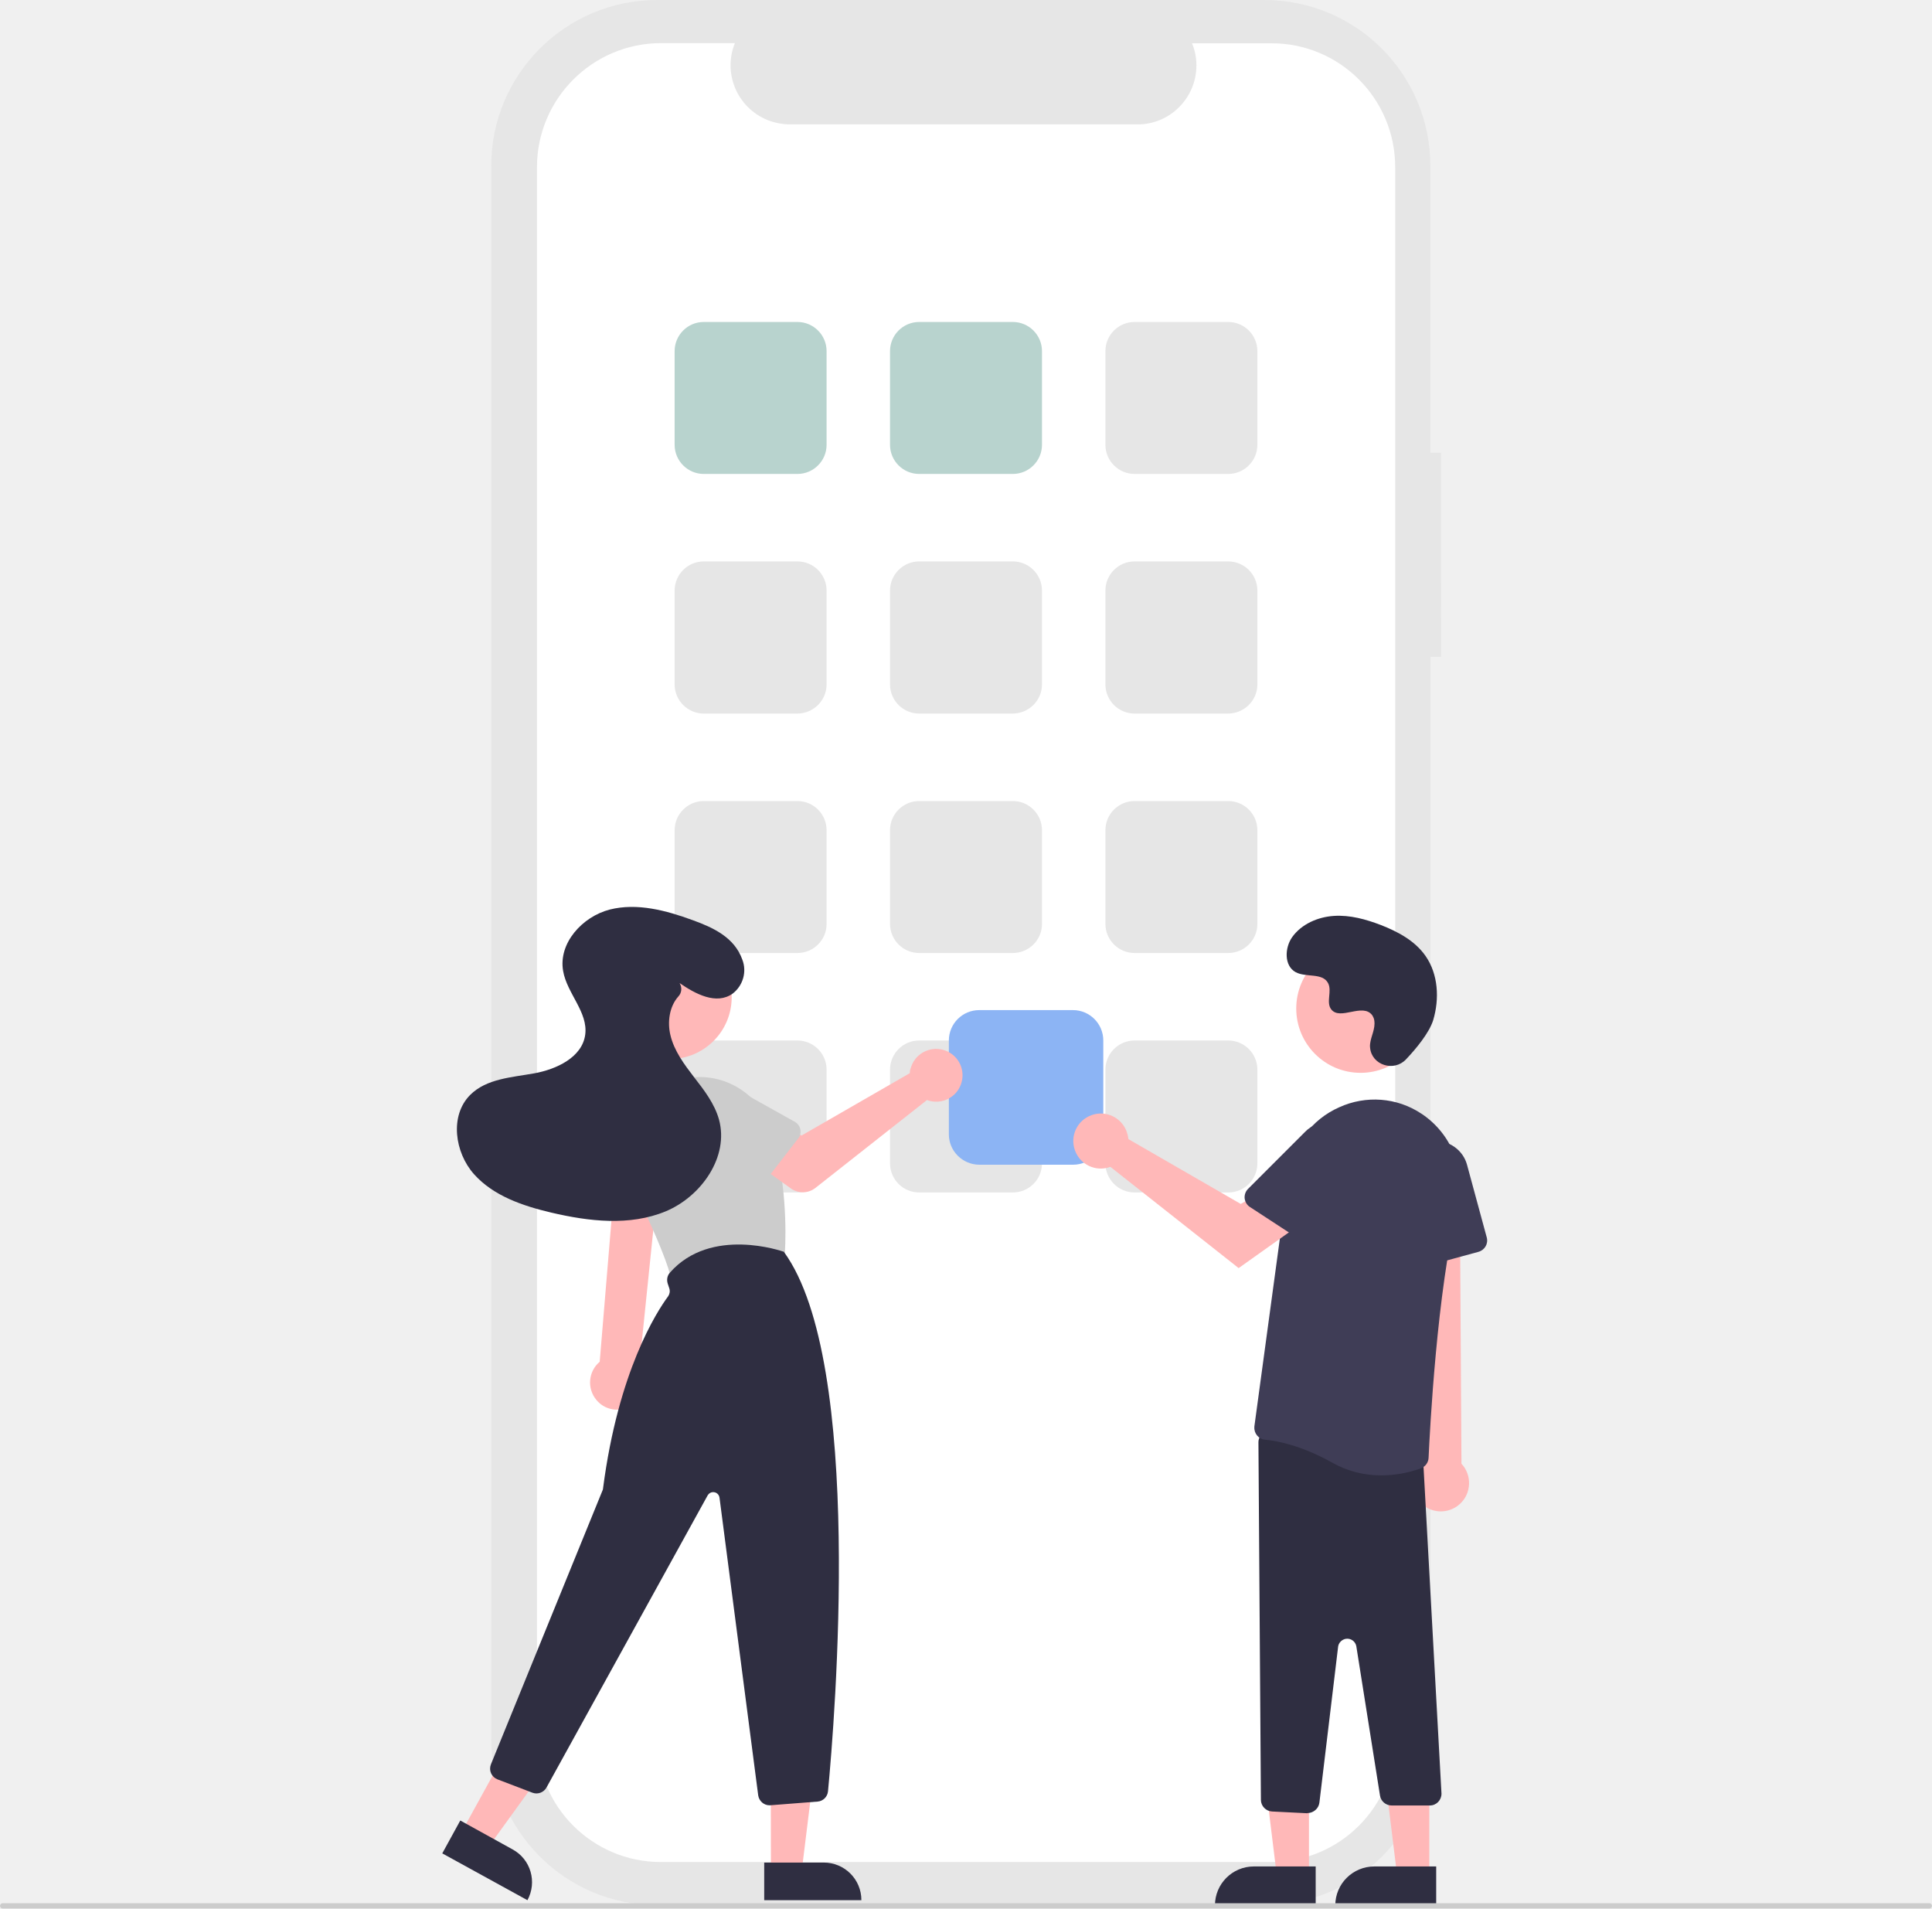
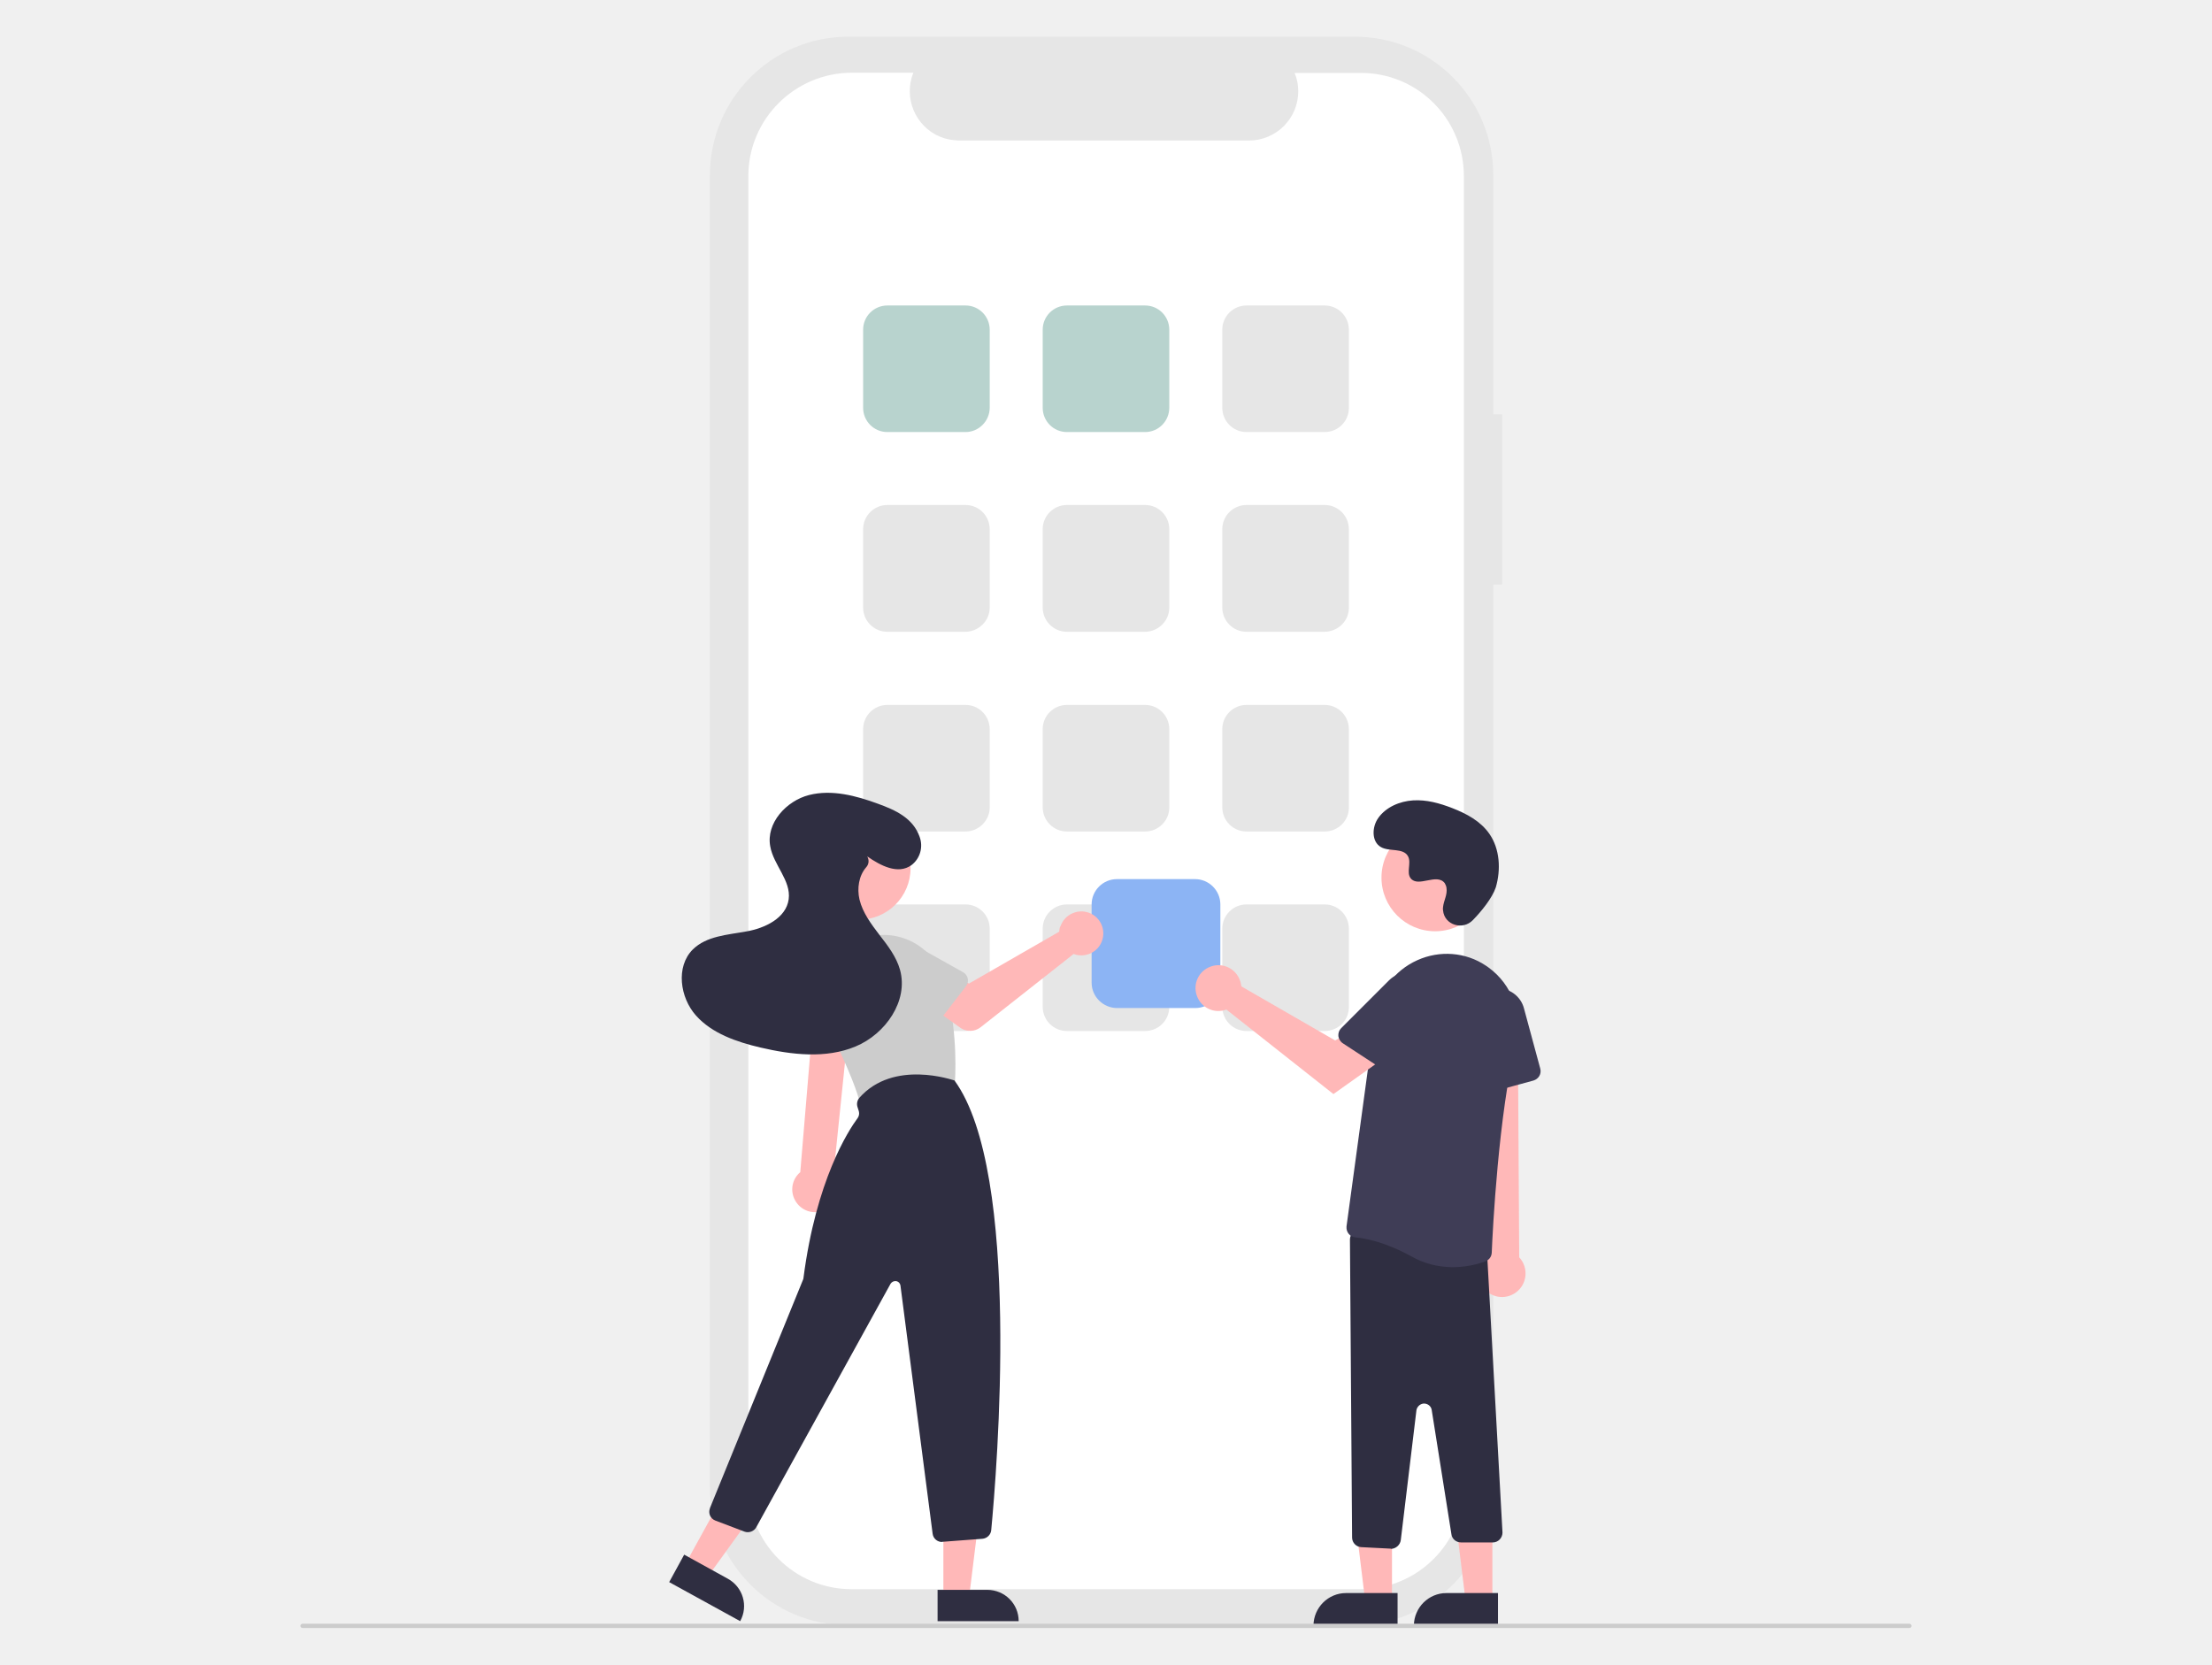
- <svg xmlns="http://www.w3.org/2000/svg" version="1.1" id="Capa_1" x="0px" y="0px" viewBox="0 0 1093.4 1080" style="enable-background:new 0 0 1093.4 1080;" xml:space="preserve">
+ <svg xmlns="http://www.w3.org/2000/svg" version="1.1" id="Capa_1" x="0px" y="0px" viewBox="0 0 1031 776.1" style="enable-background:new 0 0 1031 776.1;" xml:space="preserve">
  <style type="text/css">
	.st0{fill:#E6E6E6;}
	.st1{fill:#FFFFFF;}
	.st2{fill:#B8D3CE;}
	.st3{fill:#8CB4F4;}
	.st4{fill:#FFB8B8;}
	.st5{fill:#CCCCCC;}
	.st6{fill:#2F2E41;}
	.st7{fill:#3F3D56;}
</style>
  <g id="Grupo_708">
-     <path id="Trazado_1719" class="st0" d="M815.5,256.2h-6V93.9c0-51.9-42-93.9-93.9-93.9H371.9C320,0,278,42.1,278,93.9l0,0v890.3   c0,51.9,42.1,93.9,93.9,93.9c0,0,0,0,0,0h343.8c51.9,0,93.9-42,93.9-93.9c0,0,0,0,0,0l0,0V371.7h6L815.5,256.2z" />
-     <path id="Trazado_1720" class="st1" d="M789.6,94.6v889c0,38.7-31.4,70.1-70.1,70.1l0,0H374c-38.7,0-70.1-31.4-70.1-70.1v0v-889   c0-38.7,31.4-70.1,70.1-70.2h41.9c-6.9,17.1,1.3,36.5,18.4,43.5c4,1.6,8.2,2.4,12.5,2.5h197c18.4,0,33.3-15,33.3-33.4   c0-4.3-0.8-8.5-2.5-12.5h44.9C758.2,24.4,789.6,55.8,789.6,94.6z" />
-     <path id="Trazado_1721" class="st2" d="M451.3,268.2h-53c-9.1,0-16.5-7.4-16.5-16.5v-53c0-9.1,7.4-16.5,16.5-16.5h53   c9.1,0,16.5,7.4,16.5,16.5v53C467.8,260.8,460.4,268.2,451.3,268.2z" />
-     <path id="Trazado_1722" class="st2" d="M573.2,268.2h-53c-9.1,0-16.5-7.4-16.5-16.5v-53c0-9.1,7.4-16.5,16.5-16.5h53   c9.1,0,16.5,7.4,16.5,16.5v53C589.7,260.8,582.3,268.2,573.2,268.2L573.2,268.2z" />
-     <path id="Trazado_1723" class="st0" d="M695.1,268.2h-53c-9.1,0-16.5-7.4-16.5-16.5v-53c0-9.1,7.4-16.5,16.5-16.5l0,0h53   c9.1,0,16.5,7.4,16.5,16.5v53C711.6,260.8,704.2,268.2,695.1,268.2z" />
-     <path id="Trazado_1724" class="st0" d="M451.3,403.8h-53c-9.1,0-16.5-7.4-16.5-16.5v-53.1c0-9.1,7.4-16.5,16.5-16.5h53   c9.1,0,16.5,7.4,16.5,16.5v53.1C467.8,396.4,460.4,403.7,451.3,403.8z" />
-     <path id="Trazado_1725" class="st0" d="M573.2,403.8h-53c-9.1,0-16.5-7.4-16.5-16.5v-53.1c0-9.1,7.4-16.5,16.5-16.5h53   c9.1,0,16.5,7.4,16.5,16.5v53.1C589.7,396.4,582.3,403.7,573.2,403.8z" />
-     <path id="Trazado_1726" class="st0" d="M695.1,403.8h-53c-9.1,0-16.5-7.4-16.5-16.5v-53.1c0-9.1,7.4-16.5,16.5-16.5h53   c9.1,0,16.5,7.4,16.5,16.5v53.1C711.6,396.4,704.2,403.7,695.1,403.8z" />
-     <path id="Trazado_1727" class="st0" d="M451.3,539.3h-53c-9.1,0-16.5-7.4-16.5-16.5v-53c0-9.1,7.4-16.5,16.5-16.5h53   c9.1,0,16.5,7.4,16.5,16.5v53.1C467.8,531.9,460.4,539.3,451.3,539.3z" />
-     <path id="Trazado_1728" class="st0" d="M573.2,539.3h-53c-9.1,0-16.5-7.4-16.5-16.5v-53c0-9.1,7.4-16.5,16.5-16.5h53   c9.1,0,16.5,7.4,16.5,16.5v53.1C589.7,531.9,582.3,539.3,573.2,539.3L573.2,539.3z" />
-     <path id="Trazado_1729" class="st0" d="M695.1,539.3h-53c-9.1,0-16.5-7.4-16.5-16.5v-53c0-9.1,7.4-16.5,16.5-16.5h53   c9.1,0,16.5,7.4,16.5,16.5v53.1C711.6,531.9,704.2,539.3,695.1,539.3z" />
-     <path id="Trazado_1730" class="st0" d="M451.3,674.8h-53c-9.1,0-16.5-7.4-16.5-16.5v-53c0-9.1,7.4-16.5,16.5-16.5h53   c9.1,0,16.5,7.4,16.5,16.5v53C467.8,667.5,460.4,674.8,451.3,674.8L451.3,674.8z" />
-     <path id="Trazado_1731" class="st0" d="M573.2,674.8h-53c-9.1,0-16.5-7.4-16.5-16.5v-53c0-9.1,7.4-16.5,16.5-16.5h53   c9.1,0,16.5,7.4,16.5,16.5v53C589.7,667.5,582.3,674.8,573.2,674.8z" />
-     <path id="Trazado_1732" class="st0" d="M695.1,674.8h-53c-9.1,0-16.5-7.4-16.5-16.5v-53c0-9.1,7.4-16.5,16.5-16.5h53   c9.1,0,16.5,7.4,16.5,16.5v53C711.6,667.5,704.2,674.8,695.1,674.8L695.1,674.8z" />
-     <path id="Trazado_1733" class="st3" d="M607.3,659.1h-53c-9.5,0-17.3-7.7-17.3-17.2c0,0,0,0,0,0v-53.1c0-9.5,7.7-17.2,17.2-17.2h53   c9.5,0,17.2,7.7,17.2,17.2v53.1C624.5,651.4,616.8,659.1,607.3,659.1z" />
-     <path id="Trazado_1734" class="st4" d="M356.3,796c7.6-3.8,10.7-13,6.9-20.5c-0.4-0.8-0.9-1.6-1.4-2.3l11.5-112h-24.8l-9.1,109.4   c-6.5,5.5-7.3,15.2-1.8,21.7C342.2,797.8,349.9,799.3,356.3,796L356.3,796z" />
-     <circle id="Elipse_260" class="st4" cx="379.1" cy="564.3" r="35" />
-     <path id="Trazado_1735" class="st5" d="M385.6,726.4c-2.9,0-5.4-1.9-6.2-4.7c-2.8-10.2-10.1-27.4-21.7-51.2   c-10.2-21.1-1.5-46.5,19.6-56.7c1.5-0.7,2.9-1.3,4.5-1.9l0,0c22.1-7.8,46.3,3.8,54.1,25.9c0,0,0,0,0,0c0.1,0.4,0.3,0.8,0.4,1.1   c8.9,28.2,8.6,58.4,7.9,70c-0.1,2.9-2.2,5.3-5,6L387,726.3C386.6,726.4,386.1,726.4,385.6,726.4L385.6,726.4z" />
-     <path id="Trazado_1736" class="st4" d="M436.3,1059h17.4l8.3-67.4h-25.8L436.3,1059z" />
-     <path id="Trazado_1737" class="st6" d="M487.5,1075.3h-55V1054h33.7C478,1054,487.5,1063.5,487.5,1075.3   C487.5,1075.3,487.5,1075.3,487.5,1075.3z" />
-     <path id="Trazado_1738" class="st4" d="M261.4,1036.4l15.3,8.4l39.8-55l-22.6-12.4L261.4,1036.4z" />
-     <path id="Trazado_1739" class="st6" d="M298.5,1075.3l-48.2-26.5l10.2-18.6l29.5,16.3C300.4,1052.1,304.1,1065,298.5,1075.3   C298.5,1075.3,298.5,1075.3,298.5,1075.3L298.5,1075.3z" />
-     <path id="Trazado_1740" class="st6" d="M435.5,1021.6c-3.2,0-5.9-2.4-6.4-5.6l-21.9-168.5c-0.3-2-2-3.3-4-3.1   c-1.1,0.1-2.1,0.8-2.7,1.8l-91.2,165.3c-1.5,2.8-4.9,4.1-7.9,3l-19.9-7.6c-3.3-1.3-5-5-3.7-8.3c0,0,0,0,0,0c0,0,0-0.1,0-0.1   l63.2-155.1c0.2-0.4,0.3-0.8,0.3-1.2c8.6-66.2,30.3-99.8,36.8-108.6c0.9-1.3,1.2-2.9,0.7-4.5l-0.9-2.7c-0.7-2.2-0.3-4.5,1.2-6.2   c23.3-26.5,63.9-12,64.3-11.9h0.2l0.1,0.2c45.5,62.5,28.7,265.2,24.9,305.2c-0.3,3.1-2.8,5.6-6,5.8l-26.9,2.1L435.5,1021.6z" />
-     <path id="Trazado_1741" class="st4" d="M515.2,605c-0.2,0.8-0.3,1.5-0.3,2.3l-61.3,35.3l-14.9-8.6l-15.9,20.8l24.9,17.8   c4.1,2.9,9.7,2.8,13.7-0.3l63.2-49.8c7.8,2.9,16.4-1.1,19.2-8.8c2.9-7.8-1.1-16.4-8.8-19.2c-7.7-2.9-16.4,1.1-19.2,8.8   C515.6,603.8,515.4,604.4,515.2,605L515.2,605z" />
-     <path id="Trazado_1742" class="st5" d="M451.6,644.4L431.8,670c-2.2,2.8-6.1,3.3-8.9,1.2c-0.2-0.2-0.5-0.4-0.7-0.6l-22.4-23.3   c-7.4-6.5-8.2-17.8-1.7-25.2c6-6.8,16.1-8.1,23.6-3l28.1,15.7c3.1,1.7,4.2,5.6,2.5,8.7c0,0,0,0,0,0   C452,643.9,451.8,644.1,451.6,644.4L451.6,644.4z" />
-     <path id="Trazado_1743" class="st5" d="M374.9,689l-31.9-5.8c-3.5-0.6-5.8-4-5.2-7.4c0.1-0.3,0.1-0.6,0.2-0.9l10.3-30.6   c2.3-9.6,11.9-15.5,21.5-13.2c8.8,2.1,14.7,10.5,13.6,19.5v0.1l-1.1,32.1c-0.1,3.5-3.1,6.3-6.6,6.2c0,0,0,0,0,0   C375.5,689,375.1,689,374.9,689L374.9,689z" />
-     <path id="Trazado_1744" class="st6" d="M384.6,556.3c9,6.2,20.8,12.5,30,6c5.9-4.5,8.2-12.4,5.5-19.3   c-4.5-12.6-16.5-18.1-28.1-22.3c-15-5.5-31.4-9.9-46.9-6c-15.5,4-29.2,19-26.4,34.8c2.2,12.7,14.2,23.3,12.5,36   c-1.7,12.8-16.2,19.6-28.9,21.9c-12.8,2.3-27,3-36.2,12.2c-11.7,11.7-8.8,32.6,2.2,44.9s27.6,17.9,43.7,21.7   c21.3,5,44.4,7.7,64.7-0.7c20.2-8.4,36-30.9,30.2-52c-2.5-8.9-8.3-16.5-14-23.8c-5.6-7.3-11.4-15-13.5-24   c-1.8-7.5-0.5-16.2,4.5-21.8c1.9-2,2.2-5,0.8-7.4L384.6,556.3z" />
-     <path id="Trazado_1745" class="st4" d="M740.8,1061.4h-18.2l-8.6-70.1h26.8L740.8,1061.4z" />
-     <path id="Trazado_1746" class="st6" d="M709.6,1056.2h35v22h-57C687.6,1066.1,697.4,1056.2,709.6,1056.2z" />
-     <path id="Trazado_1747" class="st4" d="M808.9,1061.4h-18.2l-8.6-70.1h26.8L808.9,1061.4z" />
-     <path id="Trazado_1748" class="st6" d="M777.8,1056.2h35v22h-57.1C755.7,1066,765.6,1056.2,777.8,1056.2z" />
-     <path id="Trazado_1749" class="st4" d="M806.7,852.7c-7.4-4.7-9.5-14.6-4.8-22c0,0,0,0,0,0c0.5-0.8,1.1-1.5,1.7-2.2l-11.9-169.7   l34.4,3.3l1,166.2c6,6.4,5.7,16.6-0.7,22.6C821,856,812.9,856.7,806.7,852.7L806.7,852.7z" />
-     <path id="Trazado_1750" class="st6" d="M739.9,1026.1l-20-1c-3.5-0.2-6.3-3.1-6.3-6.6l-1.4-202.3c0-3.7,2.9-6.7,6.6-6.7h0   c0.3,0,0.7,0,1,0l80,11.6c3.3,0.5,5.7,3.2,5.7,6.5l10.3,187.4c0,3.7-2.9,6.7-6.6,6.7h-21.6c-3.3,0-6.1-2.4-6.6-5.6l-13.4-84.5   c-0.5-2.8-3.2-4.7-6-4.2c-2.2,0.4-4,2.2-4.3,4.4l-10.6,88.3c-0.4,3.3-3.3,5.8-6.6,5.9H739.9z" />
-     <path id="Trazado_1751" class="st7" d="M754,827.7c-17.6-9.8-31.4-12.4-38.1-13c-3.6-0.3-6.3-3.6-6-7.2c0-0.1,0-0.2,0-0.3   L729.2,665c2.2-16.9,13.1-31.5,28.7-38.4c15.1-6.9,32.7-5.6,46.5,3.6c0.7,0.4,1.3,0.9,1.9,1.3c16,11.7,23.4,31.9,18.7,51.2   c-11.8,48.1-15.8,126.9-16.5,142.2c-0.1,2.7-1.8,5-4.3,6c-7.2,2.6-14.9,4-22.6,4C772,834.9,762.4,832.5,754,827.7z" />
-     <path id="Trazado_1752" class="st7" d="M799.5,715.8c-1.6-1.2-2.6-3-2.8-5l-2.5-45.7c-0.6-10.1,7.1-18.8,17.3-19.4   c8.7-0.5,16.6,5.2,18.8,13.6l11.1,40.9c1,3.6-1.1,7.2-4.7,8.2c0,0,0,0,0,0l-31.5,8.6C803.2,717.4,801.1,717,799.5,715.8z" />
-     <circle id="Elipse_261" class="st4" cx="770" cy="570.7" r="36.4" />
-     <path id="Trazado_1753" class="st4" d="M638.2,642.2c0.2,0.8,0.3,1.6,0.4,2.4l63.6,36.7l15.5-8.9l16.5,21.6L701,717.6l-72.6-57.3   c-8.1,3-17-1.1-20-9.2c-3-8.1,1.1-17,9.2-20c8-3,17,1.1,20,9.2C637.8,640.9,638,641.5,638.2,642.2L638.2,642.2z" />
-     <path id="Trazado_1754" class="st7" d="M704.4,678.2c-0.2-2,0.5-4,1.9-5.4l32.4-32.4c7.1-7.2,18.8-7.3,26-0.1   c6.2,6.2,7.2,15.8,2.4,23.1L744.1,699c-2,3.1-6.1,4-9.2,2l-27.4-17.9C705.7,682,704.7,680.2,704.4,678.2L704.4,678.2z" />
-     <path id="Trazado_1755" class="st6" d="M795.7,599.5c-6.8,7.2-19.3,3.3-20.3-6.5c-0.1-0.8-0.1-1.5,0-2.3c0.5-4.4,3-8.3,2.4-13   c-0.1-1.2-0.6-2.2-1.2-3.2c-5.4-7.2-18.1,3.2-23.2-3.3c-3.1-4,0.6-10.4-1.8-14.9c-3.2-6-12.6-3-18.4-6.2   c-6.5-3.6-6.2-13.7-1.9-19.8c5.3-7.4,14.5-11.4,23.6-12s18.1,1.9,26.7,5.2c9.7,3.8,19.2,8.9,25.2,17.5c7.2,10.4,7.9,24.2,4.3,36.3   C808.8,584.6,801.3,593.6,795.7,599.5z" />
-     <path id="Trazado_1756" class="st5" d="M1091.9,1080H1.5c-0.8,0-1.5-0.7-1.5-1.5c0-0.8,0.7-1.5,1.5-1.5h1090.4   c0.8,0,1.5,0.7,1.5,1.5C1093.4,1079.3,1092.7,1080,1091.9,1080z" />
+     <path id="Trazado_1719" class="st0" d="M700.1,193.1H696V81.6c0-35.6-28.8-64.5-64.5-64.5H395.4c-35.6,0-64.5,28.9-64.5,64.5l0,0   v611.5c0,35.6,28.9,64.5,64.5,64.5l0,0h236.1c35.6,0,64.5-28.8,64.5-64.5l0,0l0,0V272.5h4.1L700.1,193.1z" />
+     <path id="Trazado_1720" class="st1" d="M682.3,82.1v610.6c0,26.6-21.6,48.1-48.1,48.1l0,0H396.9c-26.6,0-48.1-21.6-48.1-48.1l0,0   V82.1c0-26.6,21.6-48.1,48.1-48.2h28.8c-4.7,11.7,0.9,25.1,12.6,29.9c2.7,1.1,5.6,1.6,8.6,1.7h135.3c12.6,0,22.9-10.3,22.9-22.9   c0-3-0.5-5.8-1.7-8.6h30.8C660.8,33.9,682.3,55.5,682.3,82.1z" />
+     <path id="Trazado_1721" class="st2" d="M450,201.4h-36.4c-6.3,0-11.3-5.1-11.3-11.3v-36.4c0-6.3,5.1-11.3,11.3-11.3H450   c6.3,0,11.3,5.1,11.3,11.3V190C461.3,196.3,456.2,201.4,450,201.4z" />
+     <path id="Trazado_1722" class="st2" d="M533.7,201.4h-36.4c-6.3,0-11.3-5.1-11.3-11.3v-36.4c0-6.3,5.1-11.3,11.3-11.3h36.4   c6.3,0,11.3,5.1,11.3,11.3V190C545,196.3,540,201.4,533.7,201.4L533.7,201.4z" />
+     <path id="Trazado_1723" class="st0" d="M617.4,201.4H581c-6.3,0-11.3-5.1-11.3-11.3v-36.4c0-6.3,5.1-11.3,11.3-11.3l0,0h36.4   c6.3,0,11.3,5.1,11.3,11.3V190C628.8,196.3,623.7,201.4,617.4,201.4z" />
+     <path id="Trazado_1724" class="st0" d="M450,294.5h-36.4c-6.3,0-11.3-5.1-11.3-11.3v-36.5c0-6.3,5.1-11.3,11.3-11.3H450   c6.3,0,11.3,5.1,11.3,11.3v36.5C461.3,289.4,456.2,294.4,450,294.5z" />
+     <path id="Trazado_1725" class="st0" d="M533.7,294.5h-36.4c-6.3,0-11.3-5.1-11.3-11.3v-36.5c0-6.3,5.1-11.3,11.3-11.3h36.4   c6.3,0,11.3,5.1,11.3,11.3v36.5C545,289.4,540,294.4,533.7,294.5z" />
+     <path id="Trazado_1726" class="st0" d="M617.4,294.5H581c-6.3,0-11.3-5.1-11.3-11.3v-36.5c0-6.3,5.1-11.3,11.3-11.3h36.4   c6.3,0,11.3,5.1,11.3,11.3v36.5C628.8,289.4,623.7,294.4,617.4,294.5z" />
+     <path id="Trazado_1727" class="st0" d="M450,387.6h-36.4c-6.3,0-11.3-5.1-11.3-11.3v-36.4c0-6.3,5.1-11.3,11.3-11.3H450   c6.3,0,11.3,5.1,11.3,11.3v36.5C461.3,382.5,456.2,387.6,450,387.6z" />
+     <path id="Trazado_1728" class="st0" d="M533.7,387.6h-36.4c-6.3,0-11.3-5.1-11.3-11.3v-36.4c0-6.3,5.1-11.3,11.3-11.3h36.4   c6.3,0,11.3,5.1,11.3,11.3v36.5C545,382.5,540,387.6,533.7,387.6L533.7,387.6z" />
+     <path id="Trazado_1729" class="st0" d="M617.4,387.6H581c-6.3,0-11.3-5.1-11.3-11.3v-36.4c0-6.3,5.1-11.3,11.3-11.3h36.4   c6.3,0,11.3,5.1,11.3,11.3v36.5C628.8,382.5,623.7,387.6,617.4,387.6z" />
+     <path id="Trazado_1730" class="st0" d="M450,480.6h-36.4c-6.3,0-11.3-5.1-11.3-11.3v-36.4c0-6.3,5.1-11.3,11.3-11.3H450   c6.3,0,11.3,5.1,11.3,11.3v36.4C461.3,475.6,456.2,480.6,450,480.6L450,480.6z" />
+     <path id="Trazado_1731" class="st0" d="M533.7,480.6h-36.4c-6.3,0-11.3-5.1-11.3-11.3v-36.4c0-6.3,5.1-11.3,11.3-11.3h36.4   c6.3,0,11.3,5.1,11.3,11.3v36.4C545,475.6,540,480.6,533.7,480.6z" />
+     <path id="Trazado_1732" class="st0" d="M617.4,480.6H581c-6.3,0-11.3-5.1-11.3-11.3v-36.4c0-6.3,5.1-11.3,11.3-11.3h36.4   c6.3,0,11.3,5.1,11.3,11.3v36.4C628.8,475.6,623.7,480.6,617.4,480.6L617.4,480.6z" />
+     <path id="Trazado_1733" class="st3" d="M557.1,469.9h-36.4c-6.5,0-11.9-5.3-11.9-11.8l0,0v-36.5c0-6.5,5.3-11.8,11.8-11.8h36.4   c6.5,0,11.8,5.3,11.8,11.8V458C568.9,464.6,563.6,469.9,557.1,469.9z" />
+     <path id="Trazado_1734" class="st4" d="M384.7,563.9c5.2-2.6,7.3-8.9,4.7-14.1c-0.3-0.5-0.6-1.1-1-1.6l7.9-76.9h-17l-6.3,75.1   c-4.5,3.8-5,10.4-1.2,14.9C375,565.1,380.3,566.1,384.7,563.9L384.7,563.9z" />
+     <circle id="Elipse_260" class="st4" cx="400.4" cy="404.7" r="24" />
+     <path id="Trazado_1735" class="st5" d="M404.8,516.1c-2,0-3.7-1.3-4.3-3.2c-1.9-7-6.9-18.8-14.9-35.2c-7-14.5-1-31.9,13.5-38.9   c1-0.5,2-0.9,3.1-1.3l0,0c15.2-5.4,31.8,2.6,37.2,17.8l0,0c0.1,0.3,0.2,0.5,0.3,0.8c6.1,19.4,5.9,40.1,5.4,48.1   c-0.1,2-1.5,3.6-3.4,4.1l-35.9,7.8C405.5,516.1,405.2,516.1,404.8,516.1L404.8,516.1z" />
+     <path id="Trazado_1736" class="st4" d="M439.7,744.5h12l5.7-46.3h-17.7L439.7,744.5z" />
+     <path id="Trazado_1737" class="st6" d="M474.8,755.7h-37.8v-14.6h23.1C468.3,741.1,474.8,747.6,474.8,755.7L474.8,755.7z" />
+     <path id="Trazado_1738" class="st4" d="M319.5,729l10.5,5.8l27.3-37.8l-15.5-8.5L319.5,729z" />
+     <path id="Trazado_1739" class="st6" d="M345,755.7l-33.1-18.2l7-12.8l20.3,11.2C346.3,739.8,348.9,748.6,345,755.7L345,755.7   L345,755.7z" />
+     <path id="Trazado_1740" class="st6" d="M439.1,718.8c-2.2,0-4.1-1.6-4.4-3.8l-15-115.7c-0.2-1.4-1.4-2.3-2.7-2.1   c-0.8,0.1-1.4,0.5-1.9,1.2l-62.6,113.5c-1,1.9-3.4,2.8-5.4,2.1l-13.7-5.2c-2.3-0.9-3.4-3.4-2.5-5.7l0,0V703l43.4-106.5   c0.1-0.3,0.2-0.5,0.2-0.8c5.9-45.5,20.8-68.5,25.3-74.6c0.6-0.9,0.8-2,0.5-3.1l-0.6-1.9c-0.5-1.5-0.2-3.1,0.8-4.3   c16-18.2,43.9-8.2,44.2-8.2h0.1l0.1,0.1c31.3,42.9,19.7,182.2,17.1,209.6c-0.2,2.1-1.9,3.8-4.1,4l-18.5,1.4H439.1z" />
+     <path id="Trazado_1741" class="st4" d="M493.9,432.7c-0.1,0.5-0.2,1-0.2,1.6l-42.1,24.2l-10.2-5.9l-10.9,14.3l17.1,12.2   c2.8,2,6.7,1.9,9.4-0.2l43.4-34.2c5.4,2,11.3-0.8,13.2-6c2-5.4-0.8-11.3-6-13.2c-5.3-2-11.3,0.8-13.2,6   C494.1,431.9,494,432.3,493.9,432.7L493.9,432.7z" />
+     <path id="Trazado_1742" class="st5" d="M450.2,459.8l-13.6,17.6c-1.5,1.9-4.2,2.3-6.1,0.8c-0.1-0.1-0.3-0.3-0.5-0.4l-15.4-16   c-5.1-4.5-5.6-12.2-1.2-17.3c4.1-4.7,11.1-5.6,16.2-2.1l19.3,10.8c2.1,1.2,2.9,3.8,1.7,6l0,0C450.5,459.4,450.3,459.6,450.2,459.8   L450.2,459.8z" />
+     <path id="Trazado_1743" class="st5" d="M397.5,490.4l-21.9-4c-2.4-0.4-4-2.7-3.6-5.1c0.1-0.2,0.1-0.4,0.1-0.6l7.1-21   c1.6-6.6,8.2-10.6,14.8-9.1c6,1.4,10.1,7.2,9.3,13.4v0.1l-0.8,22c-0.1,2.4-2.1,4.3-4.5,4.3l0,0   C397.9,490.4,397.6,490.4,397.5,490.4L397.5,490.4z" />
+     <path id="Trazado_1744" class="st6" d="M404.2,399.2c6.2,4.3,14.3,8.6,20.6,4.1c4.1-3.1,5.6-8.5,3.8-13.3   c-3.1-8.7-11.3-12.4-19.3-15.3c-10.3-3.8-21.6-6.8-32.2-4.1c-10.6,2.7-20.1,13.1-18.1,23.9c1.5,8.7,9.8,16,8.6,24.7   c-1.2,8.8-11.1,13.5-19.8,15c-8.8,1.6-18.5,2.1-24.9,8.4c-8,8-6,22.4,1.5,30.8s19,12.3,30,14.9c14.6,3.4,30.5,5.3,44.4-0.5   c13.9-5.8,24.7-21.2,20.7-35.7c-1.7-6.1-5.7-11.3-9.6-16.3c-3.8-5-7.8-10.3-9.3-16.5c-1.2-5.2-0.3-11.1,3.1-15   c1.3-1.4,1.5-3.4,0.5-5.1L404.2,399.2z" />
+     <path id="Trazado_1745" class="st4" d="M648.8,746.2h-12.5l-5.9-48.1h18.4V746.2z" />
+     <path id="Trazado_1746" class="st6" d="M627.4,742.6h24v15.1h-39.2C612.3,749.4,619,742.6,627.4,742.6z" />
+     <path id="Trazado_1747" class="st4" d="M695.6,746.2h-12.5l-5.9-48.1h18.4V746.2z" />
+     <path id="Trazado_1748" class="st6" d="M674.2,742.6h24v15.1h-39.2C659.1,749.3,665.9,742.6,674.2,742.6z" />
+     <path id="Trazado_1749" class="st4" d="M694.1,602.8c-5.1-3.2-6.5-10-3.3-15.1l0,0c0.3-0.5,0.8-1,1.2-1.5l-8.2-116.6l23.6,2.3   l0.7,114.2c4.1,4.4,3.9,11.4-0.5,15.5C703.9,605.1,698.3,605.6,694.1,602.8L694.1,602.8z" />
+     <path id="Trazado_1750" class="st6" d="M648.2,721.9l-13.7-0.7c-2.4-0.1-4.3-2.1-4.3-4.5l-1-138.9c0-2.5,2-4.6,4.5-4.6l0,0   c0.2,0,0.5,0,0.7,0l54.9,8c2.3,0.3,3.9,2.2,3.9,4.5l7.1,128.7c0,2.5-2,4.6-4.5,4.6H681c-2.3,0-4.2-1.6-4.5-3.8l-9.2-58   c-0.3-1.9-2.2-3.2-4.1-2.9c-1.5,0.3-2.7,1.5-3,3l-7.3,60.6c-0.3,2.3-2.3,4-4.5,4.1L648.2,721.9L648.2,721.9z" />
+     <path id="Trazado_1751" class="st7" d="M657.9,585.7c-12.1-6.7-21.6-8.5-26.2-8.9c-2.5-0.2-4.3-2.5-4.1-4.9c0-0.1,0-0.1,0-0.2   l13.3-97.7c1.5-11.6,9-21.6,19.7-26.4c10.4-4.7,22.5-3.8,31.9,2.5c0.5,0.3,0.9,0.6,1.3,0.9c11,8,16.1,21.9,12.8,35.2   c-8.1,33-10.9,87.2-11.3,97.7c-0.1,1.9-1.2,3.4-3,4.1c-4.9,1.8-10.2,2.7-15.5,2.7C670.2,590.6,663.7,589,657.9,585.7z" />
+     <path id="Trazado_1752" class="st7" d="M689.1,508.8c-1.1-0.8-1.8-2.1-1.9-3.4l-1.7-31.4c-0.4-6.9,4.9-12.9,11.9-13.3   c6-0.3,11.4,3.6,12.9,9.3l7.6,28.1c0.7,2.5-0.8,4.9-3.2,5.6l0,0l-21.6,5.9C691.7,509.9,690.2,509.6,689.1,508.8z" />
+     <circle id="Elipse_261" class="st4" cx="668.9" cy="409.1" r="25" />
+     <path id="Trazado_1753" class="st4" d="M578.3,458.2c0.1,0.5,0.2,1.1,0.3,1.6l43.7,25.2L633,479l11.3,14.8L621.5,510l-49.9-39.4   c-5.6,2.1-11.7-0.8-13.7-6.3c-2.1-5.6,0.8-11.7,6.3-13.7c5.5-2.1,11.7,0.8,13.7,6.3C578.1,457.4,578.2,457.8,578.3,458.2   L578.3,458.2z" />
+     <path id="Trazado_1754" class="st7" d="M623.8,483c-0.1-1.4,0.3-2.7,1.3-3.7l22.3-22.3c4.9-4.9,12.9-5,17.9-0.1   c4.3,4.3,4.9,10.9,1.6,15.9l-15.8,24.5c-1.4,2.1-4.2,2.7-6.3,1.4l-18.8-12.3C624.7,485.6,624,484.3,623.8,483L623.8,483z" />
+     <path id="Trazado_1755" class="st6" d="M686.5,428.9c-4.7,4.9-13.3,2.3-13.9-4.5c-0.1-0.5-0.1-1,0-1.6c0.3-3,2.1-5.7,1.6-8.9   c-0.1-0.8-0.4-1.5-0.8-2.2c-3.7-4.9-12.4,2.2-15.9-2.3c-2.1-2.7,0.4-7.1-1.2-10.2c-2.2-4.1-8.7-2.1-12.6-4.3   c-4.5-2.5-4.3-9.4-1.3-13.6c3.6-5.1,10-7.8,16.2-8.2c6.3-0.4,12.4,1.3,18.3,3.6c6.7,2.6,13.2,6.1,17.3,12c4.9,7.1,5.4,16.6,3,24.9   C695.5,418.7,690.4,424.9,686.5,428.9z" />
+     <path id="Trazado_1756" class="st5" d="M890,758.9H141c-0.5,0-1-0.5-1-1s0.5-1,1-1H890c0.5,0,1,0.5,1,1S890.5,758.9,890,758.9z" />
  </g>
</svg>
